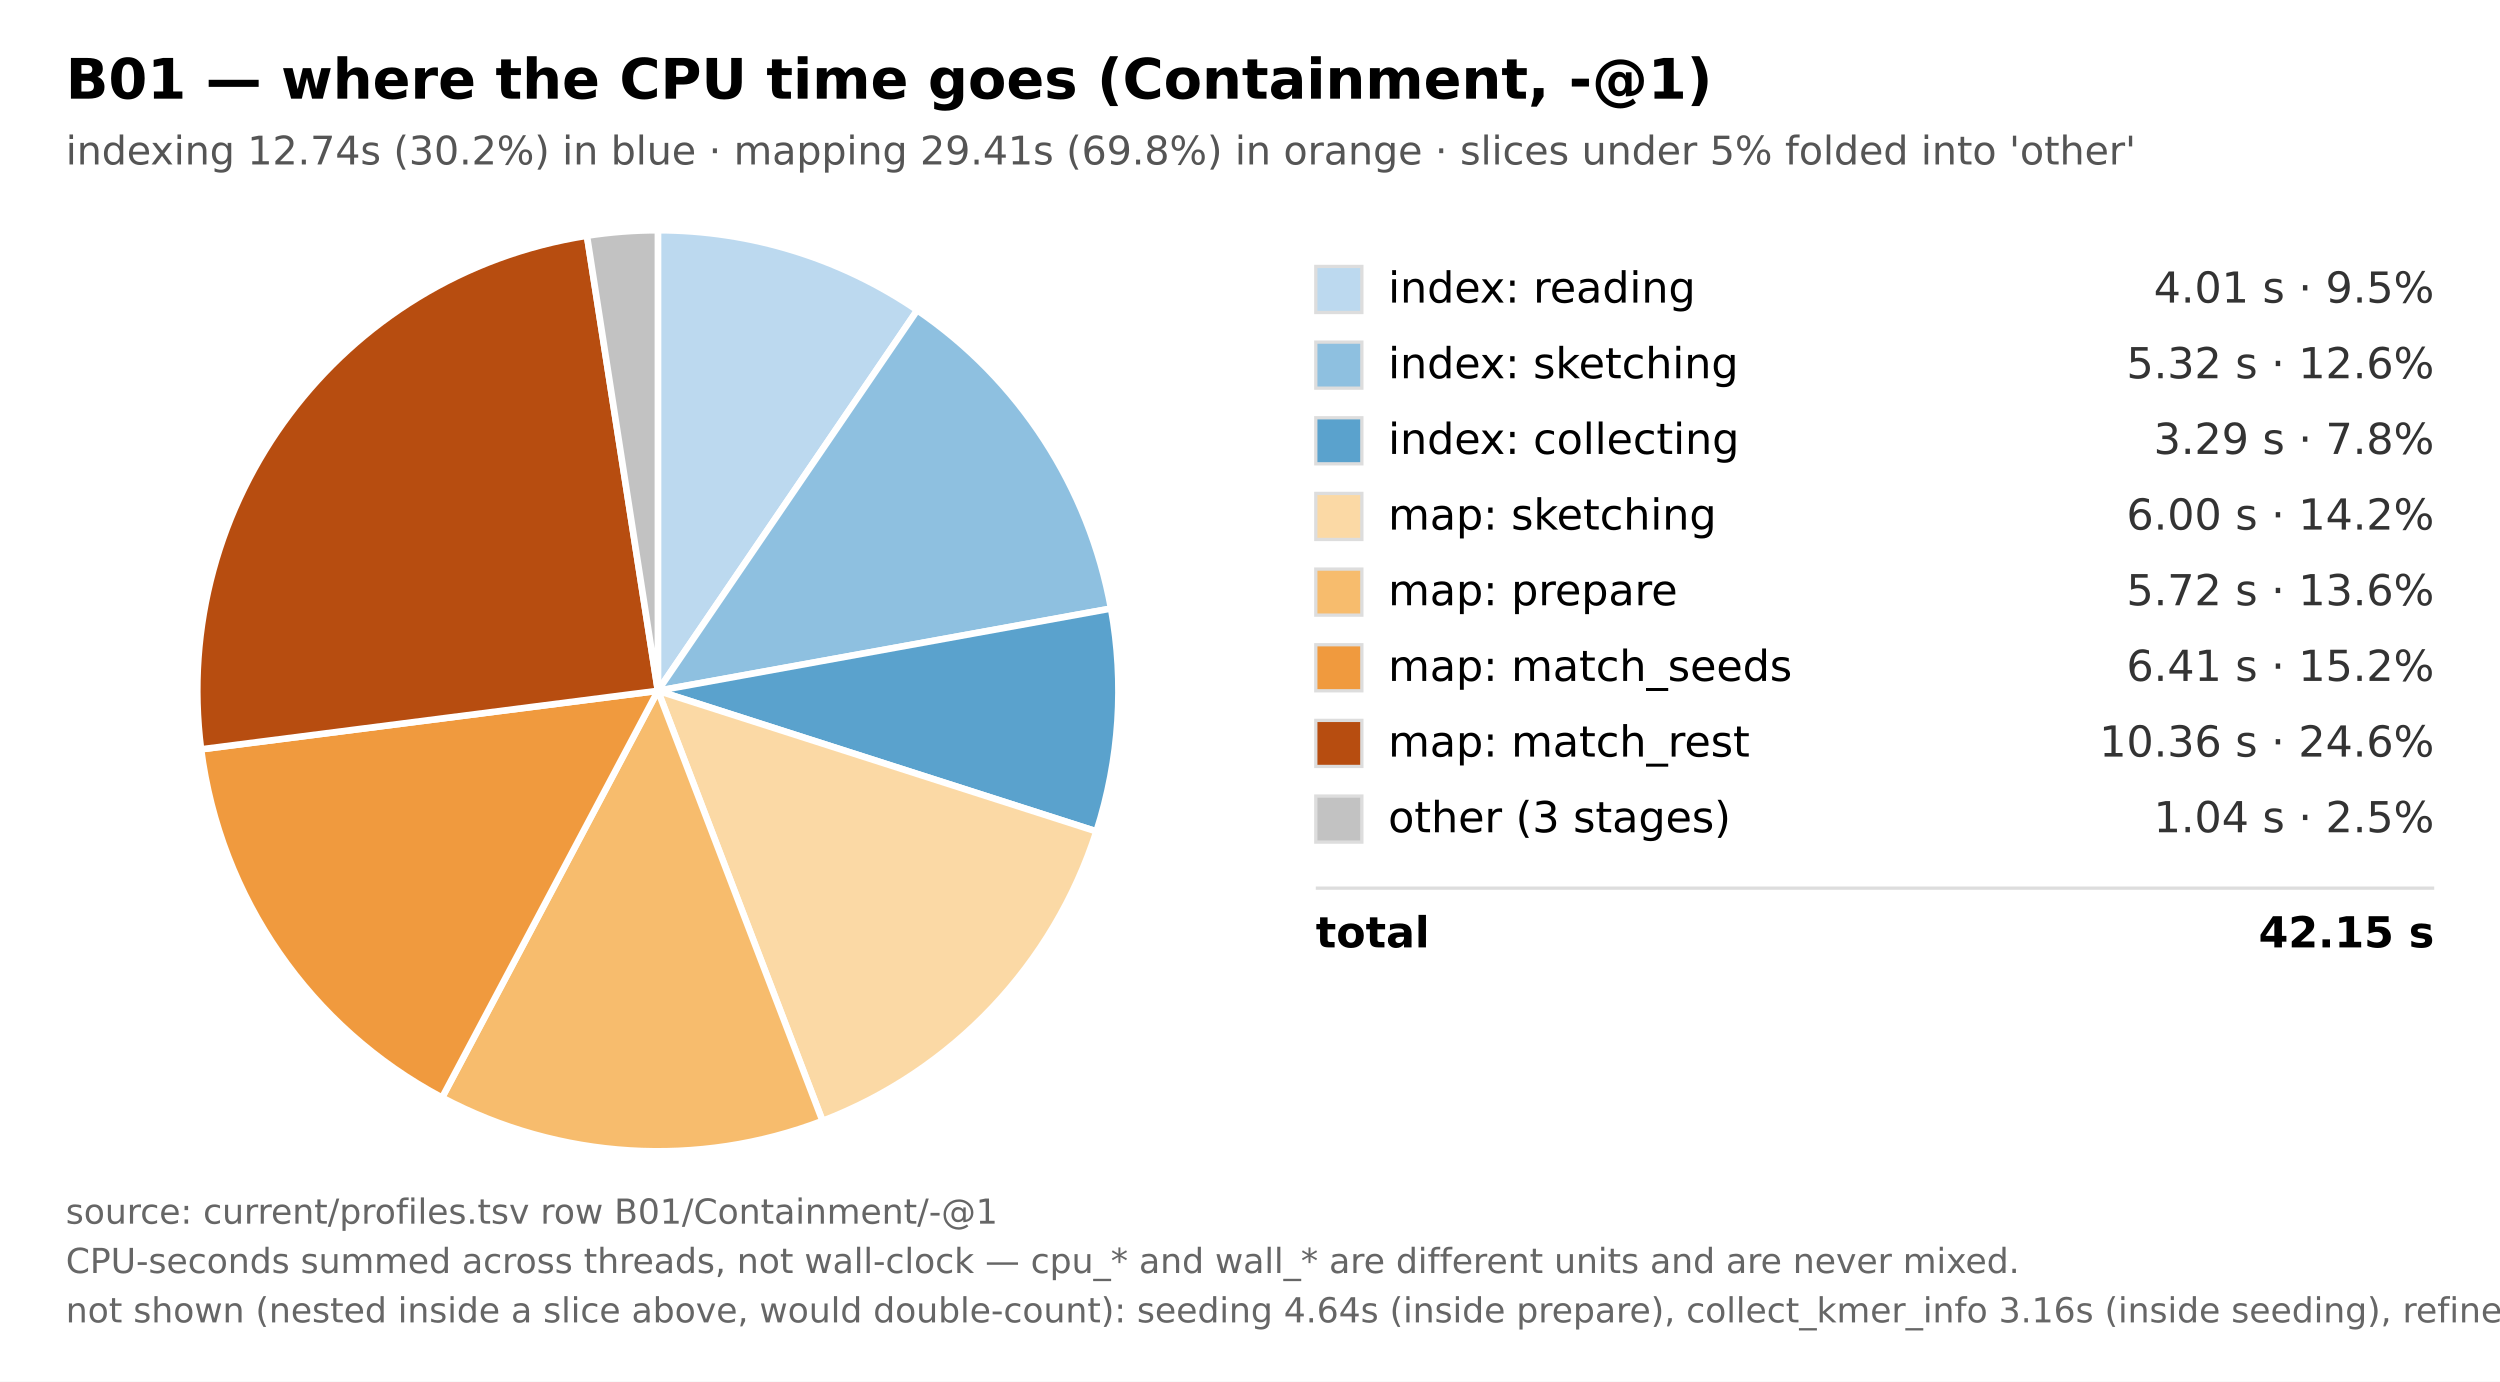
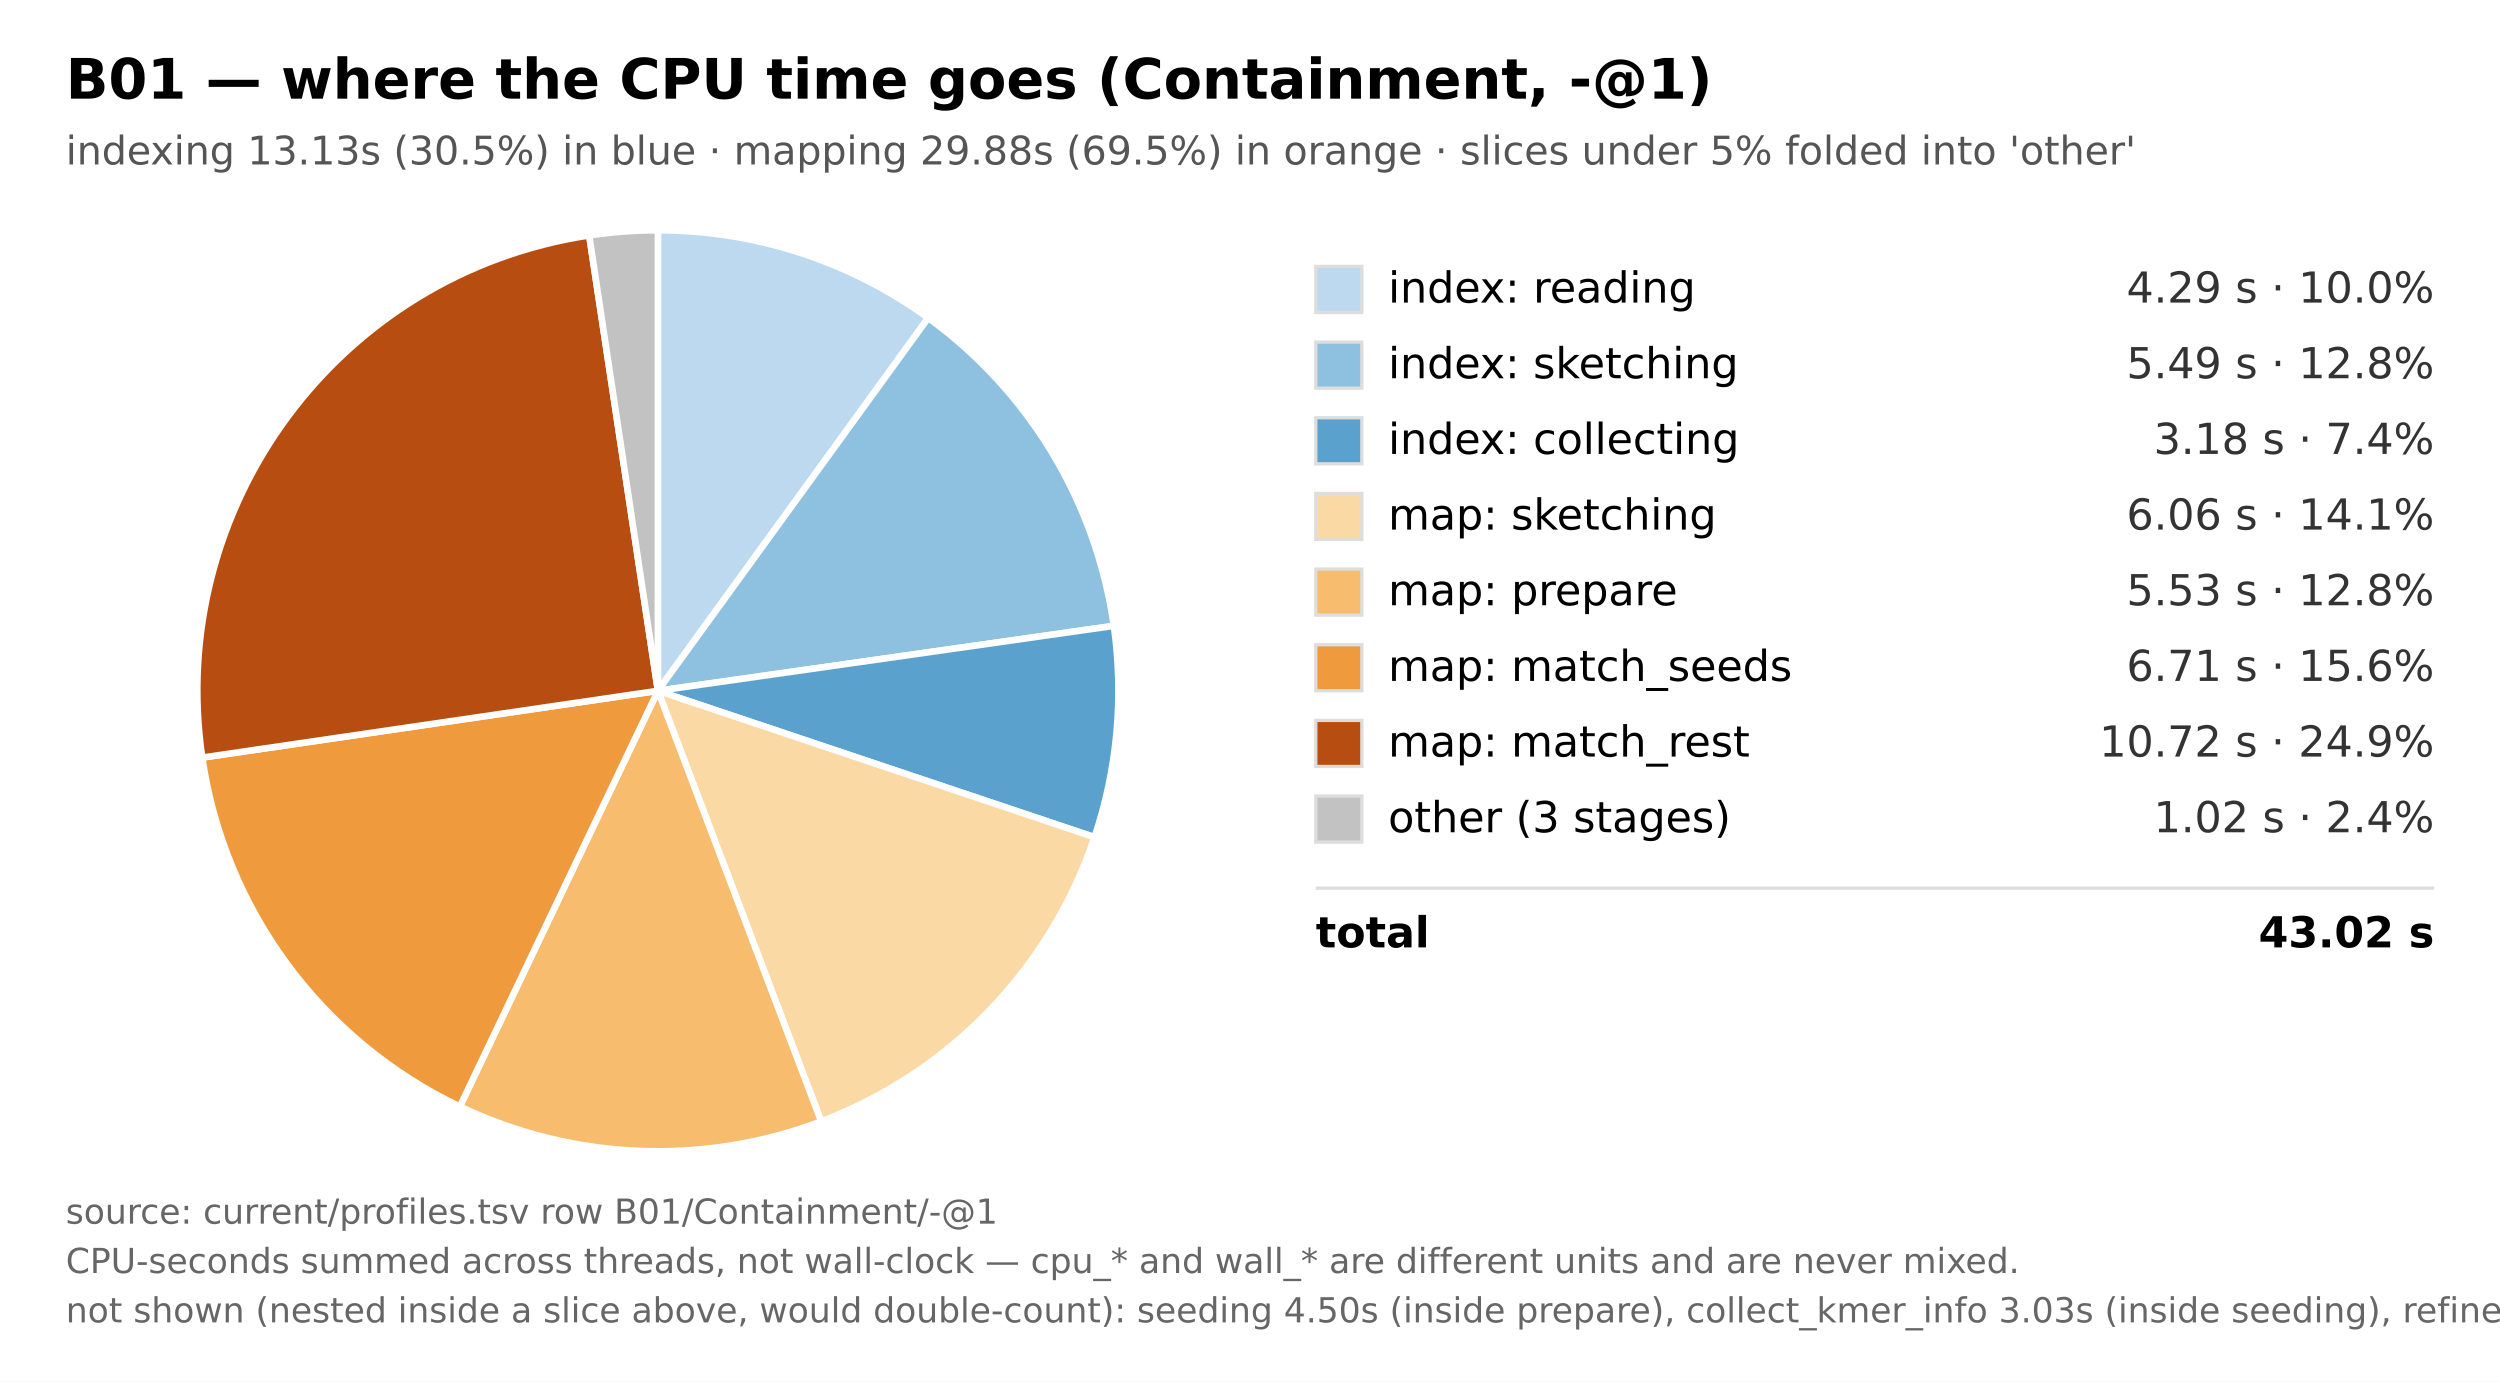
<svg xmlns="http://www.w3.org/2000/svg" width="760" height="420" viewBox="0 0 760 420" font-family="DejaVu Sans, Helvetica, Arial, sans-serif">
  <rect width="760" height="420" fill="#ffffff" />
  <text x="20" y="30" font-size="17" font-weight="bold">B01 — where the CPU time goes (Containment, -@1)</text>
-   <text x="20" y="50" font-size="12" fill="#555555">indexing 12.74s (30.2%) in blue · mapping 29.41s (69.8%) in orange · slices under 5% folded into 'other'</text>
-   <path d="M 200.00,210.00 L 200.00,70.00 A 140.00,140.00 0 0,1 278.84,94.31 Z" fill="#bcd9ef" stroke="#ffffff" stroke-width="2" />
-   <path d="M 200.00,210.00 L 278.84,94.31 A 140.00,140.00 0 0,1 337.75,185.00 Z" fill="#8ec0e0" stroke="#ffffff" stroke-width="2" />
-   <path d="M 200.00,210.00 L 337.75,185.00 A 140.00,140.00 0 0,1 333.31,252.75 Z" fill="#5aa2cd" stroke="#ffffff" stroke-width="2" />
-   <path d="M 200.00,210.00 L 333.31,252.75 A 140.00,140.00 0 0,1 250.05,340.75 Z" fill="#fbd9a5" stroke="#ffffff" stroke-width="2" />
-   <path d="M 200.00,210.00 L 250.05,340.75 A 140.00,140.00 0 0,1 134.39,333.67 Z" fill="#f7bc6d" stroke="#ffffff" stroke-width="2" />
-   <path d="M 200.00,210.00 L 134.39,333.67 A 140.00,140.00 0 0,1 61.13,227.79 Z" fill="#f09a3e" stroke="#ffffff" stroke-width="2" />
-   <path d="M 200.00,210.00 L 61.13,227.79 A 140.00,140.00 0 0,1 178.43,71.67 Z" fill="#b74d10" stroke="#ffffff" stroke-width="2" />
-   <path d="M 200.00,210.00 L 178.43,71.67 A 140.00,140.00 0 0,1 200.00,70.00 Z" fill="#c2c2c2" stroke="#ffffff" stroke-width="2" />
+   <text x="20" y="50" font-size="12" fill="#555555">indexing 13.13s (30.5%) in blue · mapping 29.88s (69.5%) in orange · slices under 5% folded into 'other'</text>
+   <path d="M 200.00,210.00 L 200.00,70.00 A 140.00,140.00 0 0,1 282.18,96.66 Z" fill="#bcd9ef" stroke="#ffffff" stroke-width="2" />
+   <path d="M 200.00,210.00 L 282.18,96.66 A 140.00,140.00 0 0,1 338.60,190.26 Z" fill="#8ec0e0" stroke="#ffffff" stroke-width="2" />
+   <path d="M 200.00,210.00 L 338.60,190.26 A 140.00,140.00 0 0,1 332.73,254.51 Z" fill="#5aa2cd" stroke="#ffffff" stroke-width="2" />
+   <path d="M 200.00,210.00 L 332.73,254.51 A 140.00,140.00 0 0,1 249.64,340.90 Z" fill="#fbd9a5" stroke="#ffffff" stroke-width="2" />
+   <path d="M 200.00,210.00 L 249.64,340.90 A 140.00,140.00 0 0,1 139.79,336.39 Z" fill="#f7bc6d" stroke="#ffffff" stroke-width="2" />
+   <path d="M 200.00,210.00 L 139.79,336.39 A 140.00,140.00 0 0,1 61.48,230.30 Z" fill="#f09a3e" stroke="#ffffff" stroke-width="2" />
+   <path d="M 200.00,210.00 L 61.48,230.30 A 140.00,140.00 0 0,1 179.12,71.57 Z" fill="#b74d10" stroke="#ffffff" stroke-width="2" />
+   <path d="M 200.00,210.00 L 179.12,71.57 A 140.00,140.00 0 0,1 200.00,70.00 Z" fill="#c2c2c2" stroke="#ffffff" stroke-width="2" />
  <rect x="400" y="81" width="14" height="14" fill="#bcd9ef" stroke="#dddddd" stroke-width="1" />
  <text x="422" y="92" font-size="13">index: reading</text>
-   <text x="740" y="92" font-size="13" text-anchor="end" fill="#333333">4.01 s · 9.5%</text>
+   <text x="740" y="92" font-size="13" text-anchor="end" fill="#333333">4.29 s · 10.0%</text>
  <rect x="400" y="104" width="14" height="14" fill="#8ec0e0" stroke="#dddddd" stroke-width="1" />
  <text x="422" y="115" font-size="13">index: sketching</text>
-   <text x="740" y="115" font-size="13" text-anchor="end" fill="#333333">5.32 s · 12.6%</text>
+   <text x="740" y="115" font-size="13" text-anchor="end" fill="#333333">5.49 s · 12.8%</text>
  <rect x="400" y="127" width="14" height="14" fill="#5aa2cd" stroke="#dddddd" stroke-width="1" />
  <text x="422" y="138" font-size="13">index: collecting</text>
-   <text x="740" y="138" font-size="13" text-anchor="end" fill="#333333">3.29 s · 7.8%</text>
+   <text x="740" y="138" font-size="13" text-anchor="end" fill="#333333">3.18 s · 7.4%</text>
  <rect x="400" y="150" width="14" height="14" fill="#fbd9a5" stroke="#dddddd" stroke-width="1" />
  <text x="422" y="161" font-size="13">map: sketching</text>
-   <text x="740" y="161" font-size="13" text-anchor="end" fill="#333333">6.00 s · 14.2%</text>
+   <text x="740" y="161" font-size="13" text-anchor="end" fill="#333333">6.06 s · 14.1%</text>
  <rect x="400" y="173" width="14" height="14" fill="#f7bc6d" stroke="#dddddd" stroke-width="1" />
  <text x="422" y="184" font-size="13">map: prepare</text>
-   <text x="740" y="184" font-size="13" text-anchor="end" fill="#333333">5.72 s · 13.6%</text>
+   <text x="740" y="184" font-size="13" text-anchor="end" fill="#333333">5.53 s · 12.8%</text>
  <rect x="400" y="196" width="14" height="14" fill="#f09a3e" stroke="#dddddd" stroke-width="1" />
  <text x="422" y="207" font-size="13">map: match_seeds</text>
-   <text x="740" y="207" font-size="13" text-anchor="end" fill="#333333">6.41 s · 15.2%</text>
+   <text x="740" y="207" font-size="13" text-anchor="end" fill="#333333">6.71 s · 15.6%</text>
  <rect x="400" y="219" width="14" height="14" fill="#b74d10" stroke="#dddddd" stroke-width="1" />
  <text x="422" y="230" font-size="13">map: match_rest</text>
-   <text x="740" y="230" font-size="13" text-anchor="end" fill="#333333">10.36 s · 24.6%</text>
+   <text x="740" y="230" font-size="13" text-anchor="end" fill="#333333">10.72 s · 24.9%</text>
  <rect x="400" y="242" width="14" height="14" fill="#c2c2c2" stroke="#dddddd" stroke-width="1" />
  <text x="422" y="253" font-size="13">other (3 stages)</text>
-   <text x="740" y="253" font-size="13" text-anchor="end" fill="#333333">1.04 s · 2.5%</text>
+   <text x="740" y="253" font-size="13" text-anchor="end" fill="#333333">1.02 s · 2.4%</text>
  <line x1="400" y1="270" x2="740" y2="270" stroke="#dddddd" />
  <text x="400" y="288" font-size="13" font-weight="bold">total</text>
-   <text x="740" y="288" font-size="13" text-anchor="end" font-weight="bold">42.15 s</text>
+   <text x="740" y="288" font-size="13" text-anchor="end" font-weight="bold">43.02 s</text>
  <text x="20" y="372" font-size="10.5" fill="#666666">source: current/profiles.tsv row B01/Containment/-@1</text>
  <text x="20" y="387" font-size="10.5" fill="#666666">CPU-seconds summed across threads, not wall-clock — cpu_* and wall_* are different units and are never mixed.</text>
-   <text x="20" y="402" font-size="10.5" fill="#666666">not shown (nested inside a slice above, would double-count): seeding 4.64s (inside prepare), collect_kmer_info 3.16s (inside seeding), refine 6.33s (inside match_rest)</text>
+   <text x="20" y="402" font-size="10.5" fill="#666666">not shown (nested inside a slice above, would double-count): seeding 4.50s (inside prepare), collect_kmer_info 3.03s (inside seeding), refine 6.70s (inside match_rest)</text>
</svg>
